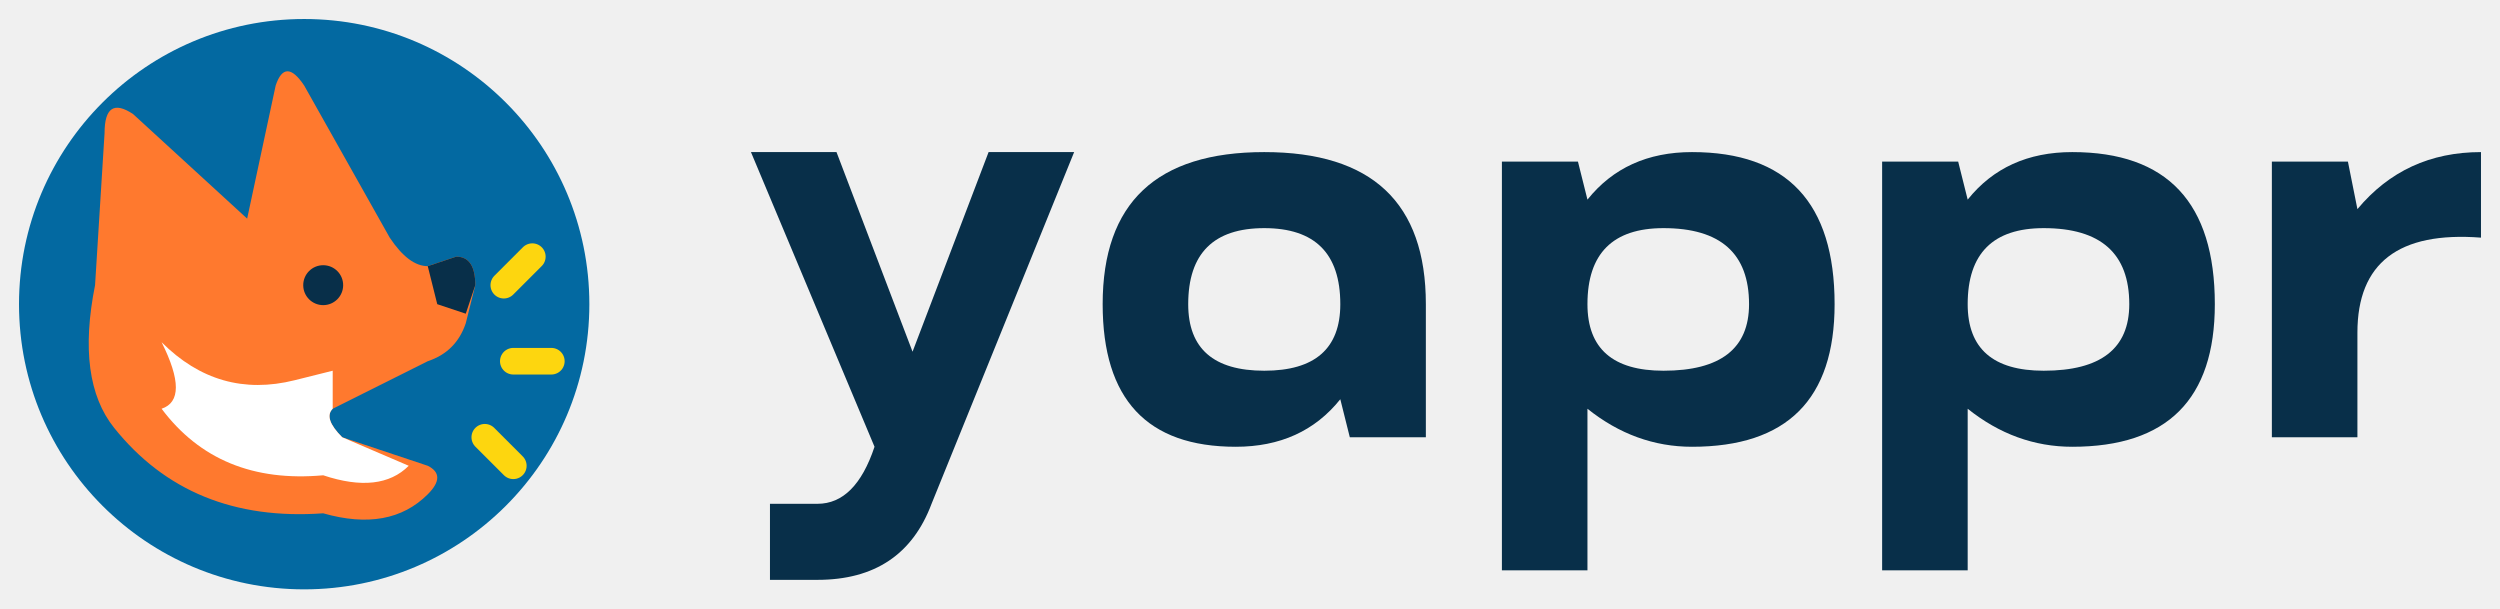
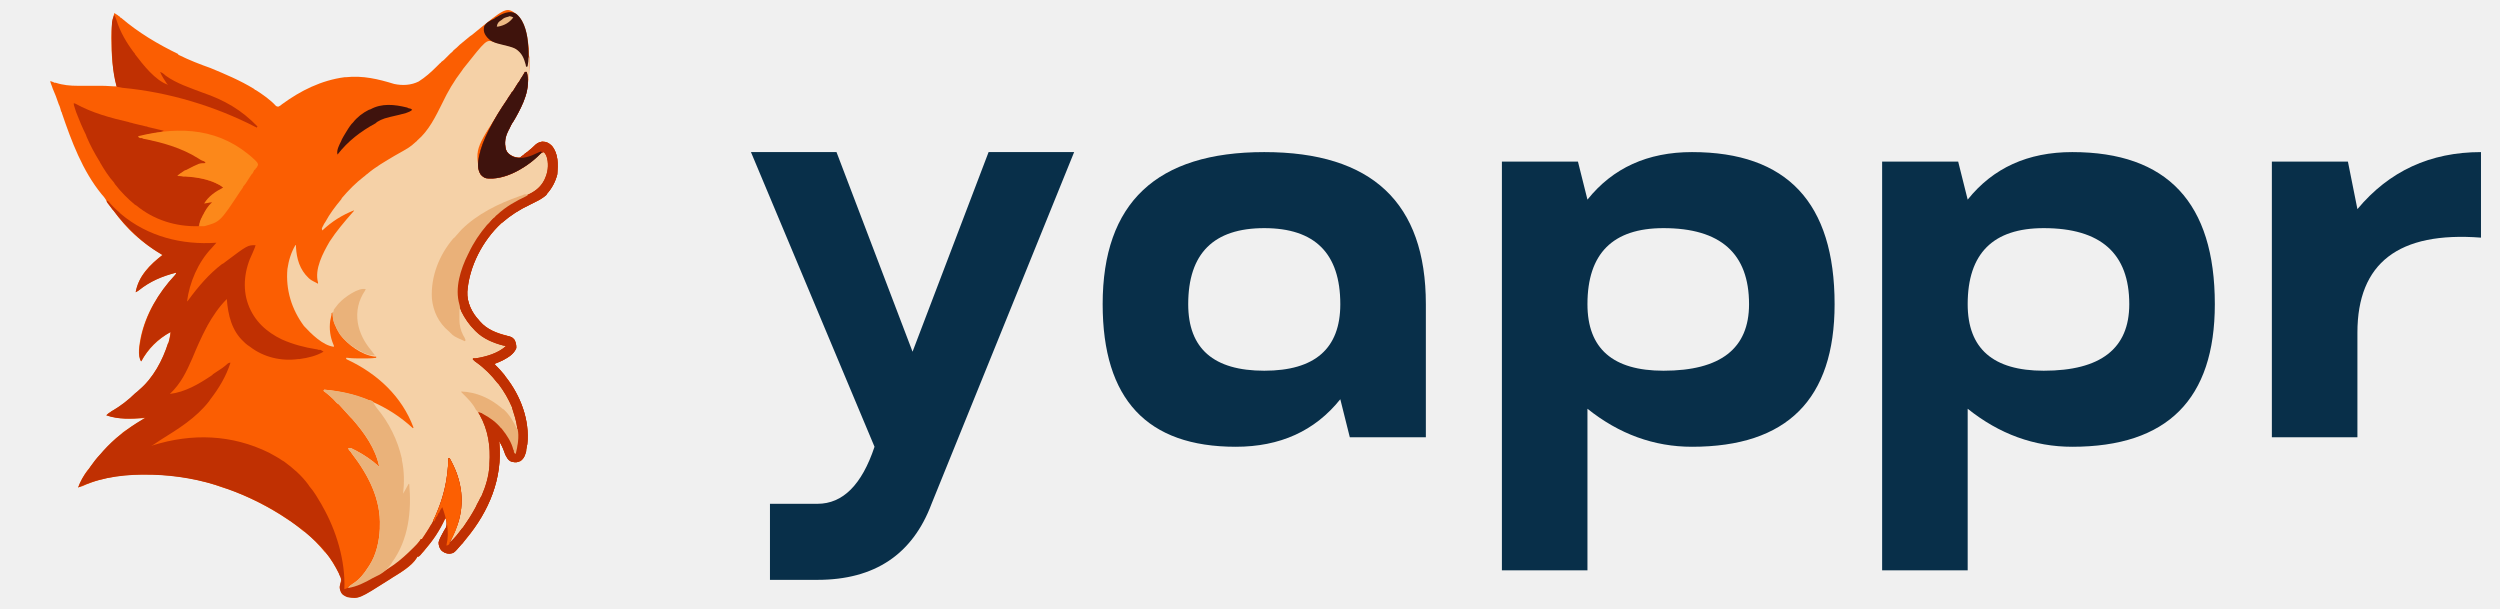
<svg xmlns="http://www.w3.org/2000/svg" viewBox="0 0 263 64">
-   <circle cx="32" cy="32" r="30" fill="#0369a1" />
-   <path d="M 11,14 Q 11,10 14,12 L 26,23 L 29,9 Q 30,6 32,9 L 41,25 Q 43,28 45,28 L 48,27 Q 50,27 50,30 L 49,34 Q 48,37 45,38 L 35,43 Q 34,44 36,46 L 45,49 Q 47,50 45,52 Q 41,56 34,54 Q 20,55 12,45 Q 8,40 10,30 Z" fill="#ff792e" />
-   <path d="M 17,36 Q 23,42 31,40 L 35,39 L 35,43 Q 34,44 36,46 L 43,49 Q 40,52 34,50 Q 23,51 17,43 Q 20,42 17,36 Z" fill="#ffffff" />
-   <path d="M 45,28 L 48,27 Q 50,27 50,30 L 49,33 L 46,32 Z" fill="#082f49" />
-   <circle cx="34" cy="30" r="2.1" fill="#082f49" />
-   <path d="M 53,30 L 56,27 M 54,38 H 58 M 51,46 L 54,49" fill="none" stroke="#fdd60f" stroke-width="2.8" stroke-linecap="round" />
+   <g transform="translate(-1.5135 -1.3202) scale(0.0644)">
+     <path d="M0 0 C15 13 18 38 20 56 C20 57 20 59 20 60 C20 64 20 67 21 71 C21 72 21 73 21 74 C22 110 15 141 -3 171 C-21 200 -21 200 -18 218 C-17 224 -14 228 -8 231 C-4 233 1 235 6 234 C8 233 8 233 10 231 C11 230 12 229 13 229 C13 228 13 228 16 226 C17 225 19 224 20 223 C23 220 26 218 29 215 C33 211 36 209 42 208 C48 208 53 210 58 215 C68 228 68 245 66 261 C64 273 58 284 50 293 C49 294 49 295 48 295 C41 303 31 307 21 311 C5 319 -10 328 -23 340 C-24 341 -24 341 -25 342 C-56 370 -77 411 -81 453 C-81 471 -73 488 -61 500 C-61 501 -60 502 -60 502 C-48 515 -32 521 -16 525 C-7 528 -7 528 -3 532 C-1 537 0 541 -1 545 C-4 555 -14 561 -22 565 C-27 568 -32 570 -36 571 C-36 572 -35 572 -35 573 C-29 578 -24 584 -19 590 C-19 591 -18 592 -17 593 C6 623 22 664 17 702 C17 705 16 708 16 711 C16 712 16 713 15 714 C14 721 12 725 7 730 C2 732 -2 733 -7 731 C-11 730 -14 727 -16 723 C-18 720 -19 717 -20 714 C-23 708 -25 703 -28 697 C-28 698 -28 699 -28 699 C-23 758 -45 812 -82 857 C-84 859 -86 862 -88 864 C-89 865 -90 866 -90 866 C-102 880 -102 880 -109 881 C-115 881 -119 879 -123 876 C-126 871 -128 868 -127 862 C-125 856 -122 850 -118 844 C-118 843 -117 842 -116 840 C-116 840 -116 839 -115 838 C-114 836 -114 834 -114 832 C-114 831 -114 831 -114 830 C-114 827 -115 826 -116 823 C-117 824 -117 825 -117 825 C-126 843 -136 859 -149 874 C-150 875 -151 876 -151 877 C-158 884 -158 884 -160 886 C-161 886 -162 886 -162 886 C-163 887 -163 887 -163 888 C-171 902 -191 913 -204 921 C-205 922 -206 923 -207 923 C-258 955 -258 955 -276 952 C-281 950 -285 948 -287 943 C-290 937 -289 933 -287 926 C-286 922 -288 919 -289 916 C-290 915 -290 915 -290 914 C-296 902 -303 891 -311 880 C-312 880 -312 879 -313 879 C-323 867 -333 856 -345 846 C-347 845 -348 845 -349 844 C-356 838 -362 833 -369 828 C-371 827 -372 827 -373 826 C-404 805 -438 788 -473 775 C-475 775 -477 774 -478 774 C-515 760 -556 753 -595 752 C-596 752 -597 752 -598 752 C-635 751 -675 755 -709 771 C-712 772 -714 772 -716 773 C-713 763 -707 754 -701 745 C-699 743 -697 741 -696 739 C-691 732 -686 726 -681 720 C-679 718 -677 716 -675 714 C-666 704 -657 694 -646 686 C-645 685 -644 684 -643 683 C-633 676 -624 670 -613 664 C-611 662 -609 661 -606 659 C-607 659 -608 660 -609 660 C-629 661 -651 662 -670 655 C-668 653 -666 652 -664 650 C-663 650 -662 649 -662 649 C-661 648 -660 648 -659 647 C-646 640 -634 630 -623 620 C-621 618 -619 616 -616 614 C-594 594 -578 566 -569 537 C-569 537 -569 537 -568 535 C-567 530 -566 525 -565 519 C-586 531 -602 547 -613 567 C-620 558 -616 539 -614 528 C-606 490 -585 455 -558 427 C-556 424 -556 424 -556 422 C-579 428 -599 436 -617 451 C-620 453 -620 453 -622 454 C-618 428 -599 409 -578 393 C-579 393 -580 393 -580 392 C-612 374 -638 350 -659 320 C-660 320 -660 319 -661 318 C-669 308 -669 308 -671 303 C-673 300 -675 297 -678 294 C-709 256 -727 208 -743 161 C-743 160 -743 160 -744 159 C-745 155 -746 151 -748 147 C-751 138 -754 130 -758 121 C-759 117 -761 114 -762 109 C-761 110 -760 110 -759 110 C-758 111 -756 111 -755 112 C-754 112 -753 112 -753 112 C-741 116 -729 117 -717 117 C-716 117 -714 117 -713 117 C-709 117 -705 117 -702 117 C-696 117 -690 117 -684 117 C-682 117 -680 117 -678 117 C-669 117 -661 118 -653 118 C-654 117 -654 116 -654 115 C-660 91 -662 65 -662 40 C-662 39 -662 38 -662 38 C-662 24 -661 11 -657 -2 C-655 -0 -652 1 -650 3 C-650 3 -649 4 -648 4 C-648 5 -647 6 -646 6 C-618 30 -586 49 -553 65 C-553 66 -553 66 -551 67 C-535 75 -517 82 -500 88 C-476 98 -452 108 -429 122 C-428 123 -427 124 -426 124 C-415 131 -402 140 -393 150 C-391 151 -391 151 -389 151 C-387 150 -385 149 -383 147 C-353 125 -319 108 -281 103 C-280 103 -280 103 -279 103 C-251 100 -226 106 -200 114 C-186 117 -172 116 -160 110 C-149 103 -140 95 -131 86 C-129 84 -127 82 -125 80 C-124 80 -124 79 -123 78 C-122 77 -120 76 -119 75 C-115 71 -112 68 -108 64 C-106 62 -104 61 -103 59 C-99 56 -96 53 -93 50 C-88 46 -82 41 -76 36 C-75 35 -74 35 -73 34 C-17 -12 -17 -12 0 0 Z " fill="#FB5E02" transform="translate(867.3828,43.63672)" />
+     <path d="M0 0 C1 0 2 1 3 1 C7 2 10 3 14 3 C16 4 18 4 20 5 C32 8 41 12 48 22 C51 28 53 34 54 40 C55 35 55 30 56 25 C57 25 57 26 58 26 C58 30 58 34 58 38 C58 40 58 41 58 42 C58 48 58 55 57 61 C56 61 56 60 55 60 C55 57 55 57 54 54 C54 54 54 54 54 51 C54 51 54 50 54 49 C53 49 52 49 51 49 C51 50 51 50 50 51 C49 55 47 58 45 61 C44 62 44 62 43 63 C37 73 30 84 23 94 C-30 173 -30 173 -24 210 C-22 215 -20 218 -15 221 C1 226 20 218 34 211 C49 204 62 195 74 184 C77 181 78 179 82 179 C89 188 90 197 89 208 C87 223 81 233 70 243 C65 246 61 248 56 251 C54 252 52 252 50 253 C49 254 48 254 47 255 C32 262 18 271 6 282 C5 283 3 284 2 286 C-1 288 -4 291 -7 295 C-8 296 -9 297 -11 299 C-23 313 -33 328 -41 345 C-41 345 -41 345 -42 347 C-54 371 -63 402 -56 429 C-48 452 -34 472 -12 484 C-11 484 -11 485 -10 485 C-0 490 10 493 21 496 C8 509 -10 517 -28 517 C-30 517 -32 517 -34 517 C-31 521 -27 524 -23 526 C-19 529 -15 533 -12 536 C-10 538 -8 540 -6 541 C-1 545 2 550 6 555 C7 556 7 557 8 558 C29 584 43 620 40 654 C39 660 38 667 36 673 C34 672 34 672 33 670 C33 668 33 667 32 666 C29 654 22 643 14 633 C13 632 13 631 12 631 C2 619 -11 611 -25 604 C-25 605 -24 605 -24 606 C-20 612 -17 618 -14 625 C-14 626 -14 627 -13 628 C-10 638 -7 649 -6 659 C-6 660 -6 662 -5 663 C-2 692 -10 724 -23 749 C-24 750 -24 752 -25 753 C-34 772 -46 788 -59 805 C-59 805 -59 805 -60 807 C-64 811 -68 815 -72 819 C-72 818 -73 818 -73 817 C-72 815 -71 812 -69 810 C-53 777 -49 741 -60 706 C-63 698 -67 691 -71 684 C-72 682 -72 682 -72 680 C-73 680 -73 680 -74 680 C-74 681 -74 681 -74 682 C-74 696 -74 710 -77 724 C-77 725 -77 726 -78 726 C-84 754 -95 780 -111 803 C-112 805 -113 806 -113 807 C-115 809 -116 810 -117 812 C-118 812 -118 812 -119 812 C-119 813 -120 813 -120 814 C-134 839 -166 858 -190 872 C-191 872 -191 873 -192 873 C-206 881 -222 889 -238 892 C-236 889 -233 887 -230 885 C-219 878 -212 869 -205 858 C-204 857 -204 856 -203 855 C-192 838 -187 816 -186 795 C-186 794 -186 793 -186 792 C-184 747 -205 707 -232 672 C-233 670 -234 669 -236 667 C-236 667 -237 666 -237 665 C-237 665 -238 664 -238 664 C-235 663 -235 663 -232 664 C-230 665 -229 666 -228 666 C-227 667 -227 667 -226 667 C-211 675 -199 683 -187 694 C-193 664 -211 639 -231 616 C-232 615 -233 614 -234 613 C-240 606 -247 599 -253 592 C-255 591 -256 590 -257 589 C-263 582 -270 576 -278 570 C-278 569 -277 569 -277 568 C-222 573 -172 594 -132 631 C-132 631 -131 630 -131 630 C-150 579 -190 542 -239 519 C-240 519 -240 518 -241 518 C-241 517 -241 517 -241 516 C-240 516 -240 516 -239 516 C-231 517 -224 517 -216 517 C-215 517 -214 517 -213 517 C-206 517 -199 517 -192 516 C-192 515 -192 515 -192 514 C-193 514 -194 514 -195 514 C-216 511 -238 495 -251 478 C-253 474 -256 470 -258 465 C-258 464 -259 463 -259 463 C-262 456 -263 450 -263 443 C-264 443 -264 443 -265 443 C-265 444 -265 445 -265 446 C-266 449 -266 452 -267 455 C-269 469 -267 482 -262 494 C-261 496 -261 496 -261 498 C-279 496 -298 477 -310 464 C-330 437 -340 405 -337 371 C-335 357 -331 344 -324 332 C-324 332 -323 332 -323 332 C-323 333 -323 334 -323 335 C-322 354 -317 372 -302 386 C-298 390 -292 392 -287 395 C-287 394 -287 394 -287 393 C-293 371 -279 345 -268 326 C-257 309 -244 294 -231 279 C-229 277 -229 277 -228 275 C-248 283 -264 293 -280 308 C-281 305 -281 305 -280 303 C-280 303 -280 302 -279 301 C-279 301 -279 301 -278 299 C-278 298 -277 298 -277 297 C-276 296 -276 295 -275 294 C-268 281 -259 269 -249 257 C-249 256 -248 256 -248 255 C-237 242 -225 230 -212 220 C-210 219 -209 217 -207 216 C-193 204 -177 195 -162 186 C-137 172 -137 172 -127 163 C-126 162 -125 162 -125 161 C-106 145 -95 122 -84 100 C-75 81 -65 64 -52 47 C-52 47 -52 47 -50 44 C-12 -4 -12 -4 0 0 Z " fill="#F5D1A7" transform="translate(830,89)" />
+     <path d="M0 0 C1 0 2 0 3 0 C10 27 -3 53 -16 76 C-17 78 -18 79 -19 81 C-22 85 -24 90 -26 94 C-27 95 -27 95 -27 96 C-32 105 -34 116 -31 127 C-29 132 -25 136 -20 138 C-16 139 -12 141 -8 140 C-6 138 -6 138 -3 136 C-2 136 -2 135 -1 134 C-0 134 -0 134 2 132 C4 131 5 130 7 128 C10 126 12 124 15 121 C19 117 22 115 28 114 C35 114 39 116 44 121 C55 134 54 151 53 167 C50 179 44 190 36 199 C36 200 35 200 35 201 C27 208 17 212 8 217 C-9 225 -23 234 -37 246 C-38 246 -38 247 -39 247 C-69 276 -91 317 -94 359 C-95 376 -87 393 -75 406 C-74 407 -74 407 -73 408 C-62 421 -46 427 -30 431 C-21 433 -21 433 -17 438 C-15 442 -14 446 -14 451 C-18 461 -27 466 -36 471 C-41 473 -45 475 -50 477 C-50 477 -49 478 -49 478 C-43 484 -38 490 -33 496 C-32 497 -32 498 -31 499 C-7 529 8 569 4 608 C3 611 3 614 2 617 C2 618 2 619 2 620 C0 626 -1 631 -7 635 C-12 638 -15 638 -21 637 C-25 636 -28 633 -30 629 C-32 626 -33 623 -34 620 C-36 614 -39 608 -42 603 C-42 604 -42 604 -42 605 C-36 664 -59 718 -96 762 C-98 765 -100 767 -102 770 C-103 771 -103 771 -104 772 C-116 786 -116 786 -123 787 C-129 787 -133 785 -137 781 C-140 777 -141 773 -141 768 C-139 761 -135 755 -132 749 C-131 748 -131 747 -130 746 C-130 745 -129 745 -129 744 C-128 742 -128 740 -128 738 C-128 737 -128 737 -128 735 C-128 733 -129 731 -130 729 C-130 730 -131 730 -131 731 C-139 749 -150 765 -163 780 C-164 781 -164 782 -165 782 C-171 790 -171 790 -174 792 C-175 792 -175 792 -176 792 C-176 793 -176 793 -177 794 C-185 807 -205 819 -218 827 C-219 828 -220 828 -221 829 C-271 861 -271 861 -290 858 C-295 856 -299 854 -301 849 C-304 842 -302 838 -300 832 C-300 828 -301 825 -303 822 C-303 821 -304 820 -304 819 C-310 807 -316 796 -325 786 C-325 785 -326 785 -326 784 C-336 772 -347 762 -359 752 C-360 751 -361 750 -362 749 C-369 744 -376 739 -383 734 C-384 733 -386 732 -387 731 C-418 710 -452 693 -487 681 C-489 680 -490 680 -492 679 C-529 666 -570 659 -609 658 C-610 658 -610 658 -611 658 C-649 657 -688 661 -723 676 C-725 677 -728 678 -730 679 C-726 669 -721 659 -714 651 C-713 649 -711 647 -710 645 C-705 638 -700 631 -694 625 C-692 623 -691 621 -689 619 C-680 609 -670 600 -660 592 C-659 591 -657 590 -656 589 C-647 582 -637 575 -627 569 C-625 568 -622 566 -620 565 C-621 565 -621 565 -622 565 C-643 567 -664 568 -684 561 C-682 559 -680 557 -677 556 C-677 555 -676 555 -675 554 C-675 554 -675 554 -673 553 C-660 545 -648 536 -637 525 C-634 523 -632 521 -630 519 C-607 500 -592 471 -583 443 C-582 443 -582 443 -582 441 C-580 435 -579 430 -579 425 C-600 436 -616 452 -627 473 C-633 464 -629 445 -627 434 C-619 396 -599 361 -572 332 C-570 330 -570 330 -570 328 C-593 334 -612 342 -631 357 C-634 359 -634 359 -636 360 C-631 333 -612 315 -592 299 C-593 299 -593 298 -594 298 C-631 276 -658 247 -683 212 C-683 211 -682 211 -682 210 C-682 210 -682 210 -680 212 C-675 218 -669 224 -663 229 C-662 230 -661 231 -660 232 C-616 269 -560 283 -504 279 C-507 282 -509 285 -512 288 C-534 311 -548 344 -552 375 C-551 374 -551 374 -550 373 C-534 351 -516 330 -495 314 C-493 313 -491 312 -489 310 C-453 283 -453 283 -440 283 C-441 287 -443 291 -445 296 C-458 322 -462 353 -452 380 C-442 407 -422 425 -397 437 C-379 445 -360 450 -341 453 C-340 453 -340 453 -337 454 C-337 454 -337 454 -334 454 C-332 455 -332 455 -329 457 C-341 464 -354 467 -368 469 C-369 469 -370 469 -370 469 C-398 473 -427 466 -449 449 C-452 447 -455 445 -457 443 C-458 442 -458 442 -459 441 C-479 423 -485 397 -487 371 C-500 384 -510 399 -519 415 C-519 416 -520 417 -520 417 C-529 434 -536 450 -543 467 C-553 490 -562 509 -580 526 C-555 523 -533 510 -512 496 C-511 495 -510 495 -510 494 C-493 483 -493 483 -485 476 C-483 475 -483 475 -481 475 C-488 497 -500 517 -514 535 C-515 536 -515 537 -516 538 C-537 565 -566 583 -595 601 C-600 604 -605 608 -610 611 C-609 611 -609 611 -608 610 C-544 590 -479 592 -418 622 C-411 626 -403 630 -396 635 C-395 635 -395 636 -394 636 C-379 647 -365 659 -354 674 C-354 674 -354 674 -352 677 C-344 686 -338 697 -332 707 C-332 708 -331 708 -331 709 C-308 749 -293 799 -295 845 C-267 835 -241 824 -217 807 C-216 806 -215 806 -214 805 C-203 797 -193 788 -183 778 C-182 777 -182 777 -181 776 C-178 773 -175 770 -172 766 C-171 765 -171 764 -170 763 C-169 763 -169 763 -168 763 C-168 763 -168 763 -167 761 C-165 758 -163 755 -161 752 C-159 749 -158 747 -156 744 C-156 743 -155 743 -155 742 C-151 737 -149 731 -146 725 C-146 724 -145 723 -145 722 C-132 692 -126 664 -125 631 C-124 631 -124 631 -123 631 C-105 663 -98 697 -108 733 C-112 746 -117 757 -123 769 C-115 762 -109 754 -103 746 C-102 745 -102 745 -101 744 C-94 734 -87 723 -81 712 C-81 712 -81 712 -80 710 C-78 705 -75 701 -73 696 C-72 695 -72 694 -71 693 C-64 677 -59 660 -58 643 C-58 642 -58 641 -58 640 C-56 612 -60 585 -74 560 C-76 557 -76 557 -76 555 C-66 559 -57 563 -49 571 C-47 573 -47 573 -44 575 C-30 587 -21 605 -16 623 C-12 608 -12 608 -12 601 C-12 601 -12 601 -12 598 C-11 582 -15 567 -20 552 C-20 551 -21 550 -21 548 C-27 534 -34 522 -43 510 C-43 510 -43 510 -45 508 C-55 495 -66 484 -80 474 C-82 473 -83 471 -85 470 C-85 469 -85 469 -85 468 C-84 468 -84 468 -81 468 C-63 465 -45 460 -31 448 C-32 448 -33 447 -35 447 C-51 443 -68 436 -80 424 C-81 423 -81 423 -82 422 C-91 413 -98 403 -104 391 C-104 390 -105 389 -105 388 C-116 365 -110 336 -101 314 C-101 313 -100 312 -100 311 C-96 301 -91 292 -86 283 C-86 283 -86 283 -85 281 C-81 273 -75 266 -70 259 C-69 258 -69 257 -68 256 C-65 252 -61 248 -57 244 C-55 242 -53 240 -52 238 C-37 221 -15 209 6 200 C19 194 29 185 34 171 C38 161 39 148 35 137 C34 135 33 133 31 131 C27 132 26 133 24 135 C5 154 -26 173 -52 174 C-54 174 -55 174 -56 174 C-57 174 -57 174 -60 174 C-65 174 -68 172 -72 168 C-78 159 -77 149 -75 138 C-72 124 -67 111 -60 97 C-60 96 -59 96 -59 95 C-50 77 -40 61 -29 45 C-27 41 -24 38 -22 34 C-21 33 -21 32 -20 32 C-16 26 -13 20 -9 15 C-8 14 -8 13 -8 13 C-5 8 -2 4 0 0 Z " fill="#C03002" transform="translate(881,138)" />
+     <path d="M0 0 C1 0 2 0 3 0 C10 27 -3 53 -16 76 C-17 78 -18 79 -19 81 C-22 85 -24 90 -26 94 C-27 95 -27 95 -27 96 C-32 105 -34 116 -31 127 C-29 132 -25 136 -20 138 C-16 139 -12 141 -8 140 C-6 138 -6 138 -3 136 C-2 136 -2 135 -1 134 C0 133 1 133 2 132 C4 131 5 130 7 128 C10 126 12 124 15 121 C19 117 22 115 28 114 C35 114 39 116 44 121 C55 134 54 151 53 167 C50 179 44 190 36 199 C36 200 35 200 35 201 C27 208 17 212 8 217 C-9 225 -23 234 -37 246 C-38 246 -38 247 -39 247 C-69 276 -91 317 -94 359 C-95 376 -87 393 -75 406 C-74 407 -74 407 -73 408 C-62 421 -46 427 -30 431 C-21 433 -21 433 -17 438 C-15 442 -14 446 -14 451 C-18 461 -27 466 -36 471 C-41 473 -45 475 -50 477 C-50 477 -49 478 -49 478 C-43 484 -38 490 -33 496 C-32 497 -32 498 -31 499 C-7 529 8 569 4 608 C3 611 3 614 2 617 C2 618 2 619 2 620 C0 626 -1 631 -7 635 C-12 638 -15 638 -21 637 C-25 636 -28 633 -30 629 C-32 626 -33 623 -34 620 C-36 614 -39 608 -42 603 C-42 604 -42 604 -42 605 C-36 664 -59 718 -96 762 C-98 765 -100 767 -102 770 C-102 770 -102 770 -104 772 C-116 786 -116 786 -123 787 C-129 787 -133 785 -137 781 C-140 777 -141 773 -141 768 C-139 761 -135 755 -132 749 C-132 749 -132 749 -130 746 C-130 745 -129 745 -129 744 C-125 735 -131 722 -134 713 C-134 712 -135 712 -135 711 C-137 714 -139 716 -140 720 C-141 720 -141 720 -142 722 C-142 723 -143 724 -143 725 C-143 725 -143 725 -145 727 C-146 730 -147 732 -148 734 C-149 734 -149 733 -150 733 C-150 732 -149 731 -149 731 C-133 698 -126 667 -125 631 C-124 631 -124 631 -123 631 C-105 663 -98 697 -108 733 C-112 746 -117 757 -123 769 C-115 762 -109 754 -103 746 C-102 745 -102 745 -101 744 C-94 734 -87 723 -81 712 C-81 711 -80 711 -80 710 C-78 705 -75 701 -73 696 C-72 695 -72 694 -71 693 C-64 677 -59 660 -58 643 C-58 642 -58 641 -58 640 C-56 612 -60 585 -74 560 C-76 557 -76 557 -76 555 C-66 559 -57 563 -49 571 C-47 573 -47 573 -44 575 C-30 587 -21 605 -16 623 C-12 608 -12 608 -12 601 C-12 601 -12 601 -12 598 C-11 582 -15 567 -20 552 C-20 551 -21 550 -21 548 C-27 534 -34 522 -43 510 C-44 509 -44 509 -45 508 C-55 495 -66 484 -80 474 C-82 473 -83 471 -85 470 C-85 469 -85 469 -85 468 C-84 468 -84 468 -81 468 C-63 465 -45 460 -31 448 C-32 448 -33 447 -35 447 C-51 443 -68 436 -80 424 C-81 423 -81 423 -82 422 C-91 413 -98 403 -104 391 C-104 390 -105 389 -105 388 C-116 365 -110 336 -101 314 C-101 313 -101 313 -100 311 C-96 301 -91 292 -86 283 C-86 282 -85 282 -85 281 C-81 273 -75 266 -70 259 C-69 258 -69 257 -68 256 C-65 252 -61 248 -57 244 C-55 242 -53 240 -52 238 C-37 221 -15 209 6 200 C19 194 29 185 34 171 C38 161 39 148 35 137 C34 135 33 133 31 131 C27 132 26 133 24 135 C5 154 -26 173 -52 174 C-54 174 -55 174 -56 174 C-57 174 -57 174 -60 174 C-65 174 -68 172 -72 168 C-78 159 -77 149 -75 138 C-72 124 -67 111 -60 97 C-60 96 -59 96 -59 95 C-50 77 -40 61 -29 45 C-27 41 -24 38 -22 34 C-21 33 -21 32 -20 32 C-16 26 -13 20 -9 15 C-8 14 -8 13 -8 13 C-5 8 -2 4 0 0 Z " fill="#C03002" transform="translate(881,138)" />
+     <path d="M0 0 C0 0 0 0 3 1 C30 16 60 24 90 31 C92 32 95 32 97 33 C104 35 111 36 118 38 C119 38 120 38 121 39 C130 41 138 43 147 45 C144 47 143 47 139 48 C139 48 138 48 137 48 C136 48 136 48 134 49 C124 50 115 53 106 55 C107 55 108 55 108 56 C185 73 185 73 215 96 C215 97 215 97 215 98 C215 98 215 98 213 99 C198 103 183 109 170 118 C171 118 171 118 172 118 C198 120 222 124 245 137 C243 140 242 141 238 143 C228 148 221 155 214 163 C215 163 215 163 216 163 C217 162 217 162 218 162 C219 162 220 162 221 161 C223 161 225 161 227 162 C227 162 226 163 226 163 C215 173 209 187 204 201 C167 202 131 191 102 167 C101 167 101 166 100 166 C88 156 77 145 67 132 C67 131 66 131 66 130 C57 120 50 109 43 97 C43 96 42 95 42 95 C34 82 27 69 21 55 C21 54 20 53 20 52 C14 40 9 28 4 15 C4 14 3 13 3 12 C0 3 0 3 0 0 Z " fill="#C03002" transform="translate(144,189)" />
+     <path d="M0 0 C25 2 50 7 73 17 C73 17 74 17 75 17 C80 19 80 19 81 22 C81 23 82 23 82 24 C83 26 85 28 86 30 C106 54 120 82 127 113 C127 114 127 114 127 115 C131 133 131 152 129 170 C132 165 135 159 138 154 C138 154 139 154 139 154 C143 198 138 245 111 282 C111 283 110 283 110 284 C103 294 96 300 85 305 C83 306 81 307 79 308 C67 315 53 322 39 324 C41 321 44 319 47 317 C58 310 65 301 72 290 C72 290 72 290 74 287 C85 270 90 248 91 227 C91 227 91 227 91 224 C93 179 72 139 45 104 C44 102 43 101 41 99 C41 99 40 98 40 97 C40 97 40 97 39 96 C42 95 42 95 45 96 C47 97 48 98 49 98 C50 99 51 99 51 99 C66 107 78 115 90 126 C84 96 66 71 46 48 C45 47 44 46 43 45 C37 38 30 31 24 24 C22 23 21 22 20 21 C14 14 7 8 -1 2 C-1 1 -0 1 0 0 Z " fill="#EAB27A" transform="translate(553,657)" />
+     <path d="M0 0 C0 0 0 0 2 2 C4 4 6 6 6 9 C5 11 5 11 4 13 C3 14 3 14 2 15 C2 16 1 17 0 17 C-1 19 -2 21 -3 23 C-4 23 -4 24 -5 25 C-8 30 -11 34 -14 39 C-15 40 -16 42 -18 44 C-19 47 -21 49 -23 52 C-56 102 -56 102 -82 109 C-84 109 -87 109 -90 109 C-90 103 -88 98 -85 93 C-85 92 -85 92 -84 91 C-80 83 -76 76 -69 70 C-71 70 -71 70 -82 72 C-75 60 -63 52 -51 46 C-67 33 -92 29 -112 28 C-113 28 -115 28 -116 28 C-120 27 -123 27 -126 27 C-122 23 -118 21 -114 18 C-113 18 -112 17 -111 17 C-90 6 -90 6 -80 6 C-80 5 -80 5 -80 4 C-81 4 -81 4 -82 3 C-86 2 -89 -0 -92 -2 C-119 -19 -151 -28 -182 -34 C-183 -35 -184 -35 -185 -35 C-186 -35 -187 -35 -187 -35 C-189 -36 -189 -36 -190 -38 C-120 -55 -55 -51 0 0 Z " fill="#FC881A" transform="translate(439,281)" />
+     <path d="M0 0 C-1 1 -2 1 -3 2 C-20 10 -36 19 -50 32 C-51 33 -53 34 -54 36 C-57 38 -60 41 -63 45 C-64 46 -65 47 -67 49 C-79 63 -89 78 -97 95 C-97 96 -98 96 -98 97 C-110 121 -120 152 -112 179 C-111 182 -111 185 -112 188 C-112 192 -112 197 -112 201 C-112 201 -112 201 -112 204 C-112 213 -110 221 -106 229 C-104 232 -103 234 -102 237 C-102 238 -103 238 -103 239 C-121 231 -121 231 -127 225 C-127 225 -127 225 -129 223 C-146 209 -155 190 -157 169 C-159 133 -145 98 -122 71 C-120 70 -119 68 -117 66 C-114 63 -112 60 -109 57 C-83 31 -48 14 -14 2 C-13 2 -12 1 -11 1 C-10 1 -10 1 -8 0 C-8 0 -8 0 -6 -1 C-4 -1 -2 -1 0 0 Z " fill="#EAB179" transform="translate(886,339)" />
+     <path d="M0 0 C2 3 3 6 4 9 C10 28 20 45 32 61 C33 62 34 63 34 64 C47 81 67 107 88 114 C87 113 87 113 86 112 C82 106 78 100 75 93 C78 94 81 96 84 99 C102 112 124 119 145 127 C180 139 208 155 234 182 C234 183 233 183 233 184 C232 184 232 183 231 183 C165 149 89 126 14 119 C10 118 7 118 4 117 C-3 92 -4 65 -4 38 C-4 38 -4 37 -4 36 C-4 10 -4 10 0 0 Z " fill="#C03002" transform="translate(210,45)" />
+     <path d="M0 0 C1 0 2 0 3 0 C10 27 -3 53 -16 76 C-17 78 -18 79 -19 81 C-22 85 -24 90 -26 94 C-27 95 -27 95 -27 96 C-32 105 -34 116 -31 127 C-29 133 -24 136 -18 139 C-4 143 9 138 21 132 C23 131 24 131 26 130 C27 130 27 131 28 131 C9 152 -23 172 -52 174 C-54 174 -55 174 -56 174 C-57 174 -57 174 -60 174 C-65 174 -68 172 -72 168 C-78 159 -77 149 -75 138 C-72 124 -67 111 -60 97 C-60 96 -59 96 -59 95 C-50 77 -40 61 -29 45 C-27 41 -24 38 -22 34 C-21 33 -21 32 -20 32 C-16 26 -13 20 -9 15 C-8 14 -8 13 -8 13 C-5 8 -2 4 0 0 Z " fill="#3F130D" transform="translate(881,138)" />
+     <path d="M0 0 C14 12 18 35 19 52 C20 63 20 75 18 85 C17 86 17 86 16 86 C15 85 15 84 15 83 C12 72 9 64 -1 57 C-8 53 -16 52 -23 50 C-35 47 -44 45 -51 34 C-54 29 -54 25 -53 20 C-50 14 -44 11 -38 8 C-37 8 -36 7 -35 6 C-25 0 -11 -8 0 0 Z " fill="#3F130C" transform="translate(867.3828,43.63672)" />
+     <path d="M0 0 C-0 1 -1 1 -1 2 C-12 18 -16 36 -13 55 C-10 72 -2 87 9 100 C11 103 13 105 15 108 C8 108 3 107 -3 104 C-4 104 -5 104 -5 103 C-11 100 -17 97 -22 93 C-22 93 -22 93 -25 91 C-35 83 -44 74 -49 61 C-49 60 -50 60 -50 59 C-53 53 -54 48 -54 41 C-54 41 -54 40 -54 39 C-55 39 -55 38 -56 38 C-56 38 -56 38 -53 37 C-53 36 -52 34 -52 33 C-50 30 -47 27 -45 24 C-44 23 -44 23 -43 22 C-36 14 -11 -4 0 0 Z " fill="#EAB27A" transform="translate(621,493)" />
+     <path d="M0 0 C1 0 1 0 2 0 C20 32 27 66 17 102 C14 113 10 124 4 134 C2 137 2 137 2 139 C1 141 1 141 -1 142 C-1 142 -1 142 -3 143 C-3 143 -3 143 -3 141 C2 121 -3 99 -10 80 C-12 83 -14 85 -15 89 C-16 89 -16 90 -17 91 C-17 92 -18 93 -18 94 C-19 95 -19 96 -20 96 C-21 99 -22 101 -23 103 C-24 103 -24 102 -25 102 C-25 101 -24 100 -24 100 C-8 67 -1 36 0 0 Z " fill="#FC5F02" transform="translate(756,769)" />
+     <path d="M0 0 C25 1 47 11 66 27 C67 28 68 29 69 29 C79 38 85 49 91 61 C91 61 92 61 92 61 C95 74 92 89 89 102 C87 101 87 101 86 99 C86 97 86 96 85 95 C82 83 75 72 67 62 C66 61 66 60 65 60 C57 50 47 43 36 37 C35 36 34 36 33 35 C30 34 30 34 27 34 C26 32 26 32 24 30 C19 20 12 13 4 5 C3 4 1 2 0 1 C0 1 0 0 0 0 Z " fill="#EAB178" transform="translate(777,660)" />
+     <path d="M0 0 C1 0 1 0 2 1 C7 2 7 2 9 4 C3 9 -5 10 -12 12 C-38 18 -38 18 -49 24 C-49 25 -50 25 -51 26 C-75 39 -96 55 -113 77 C-115 70 -110 61 -107 55 C-106 52 -104 49 -103 47 C-102 45 -101 44 -100 42 C-97 37 -94 32 -90 27 C-89 26 -89 26 -88 25 C-81 16 -72 9 -62 4 C-61 4 -60 3 -59 3 C-41 -7 -20 -5 0 0 Z " fill="#3F130D" transform="translate(687.8125,196)" />
+     <path d="M0 0 C-6 8 -14 13 -25 15 C-25 15 -26 15 -27 15 C-26 9 -24 7 -19 4 C-16 1 -13 0 -9 -1 C-8 -1 -8 -1 -7 -2 C-4 -2 -2 -1 0 0 Z " fill="#EDBA85" transform="translate(862,49)" />
+   </g>
  <g transform="translate(78 0)">
    <path d="M 1,16 H 10 L 18,37 L 26,16 H 35 L 20,53 Q 17,61 8,61 H 3 V 53 H 8 Q 12,53 14,47 Z" fill="#082f49" />
    <g transform="translate(-5 0)">
      <path d="M 60,16 Q 77,16 77,32 V 46 H 69 L 68,42 Q 64,47 57,47 Q 43,47 43,32 Q 43,16 60,16 Z M 60,24 Q 52,24 52,32 Q 52,39 60,39 Q 68,39 68,32 Q 68,24 60,24 Z" fill="#082f49" fill-rule="evenodd" />
      <path d="M 85,17 H 93 L 94,21 Q 98,16 105,16 Q 120,16 120,32 Q 120,47 105,47 Q 99,47 94,43 V 60 H 85 Z M 102,24 Q 94,24 94,32 Q 94,39 102,39 Q 111,39 111,32 Q 111,24 102,24 Z" fill="#082f49" fill-rule="evenodd" />
      <g transform="translate(40 0)">
        <path d="M 85,17 H 93 L 94,21 Q 98,16 105,16 Q 120,16 120,32 Q 120,47 105,47 Q 99,47 94,43 V 60 H 85 Z M 102,24 Q 94,24 94,32 Q 94,39 102,39 Q 111,39 111,32 Q 111,24 102,24 Z" fill="#082f49" fill-rule="evenodd" />
      </g>
      <path d="M 166,17 H 174 L 175,22 Q 180,16 188,16 V 25 Q 175,24 175,35 V 46 H 166 Z" fill="#082f49" />
    </g>
  </g>
</svg>
